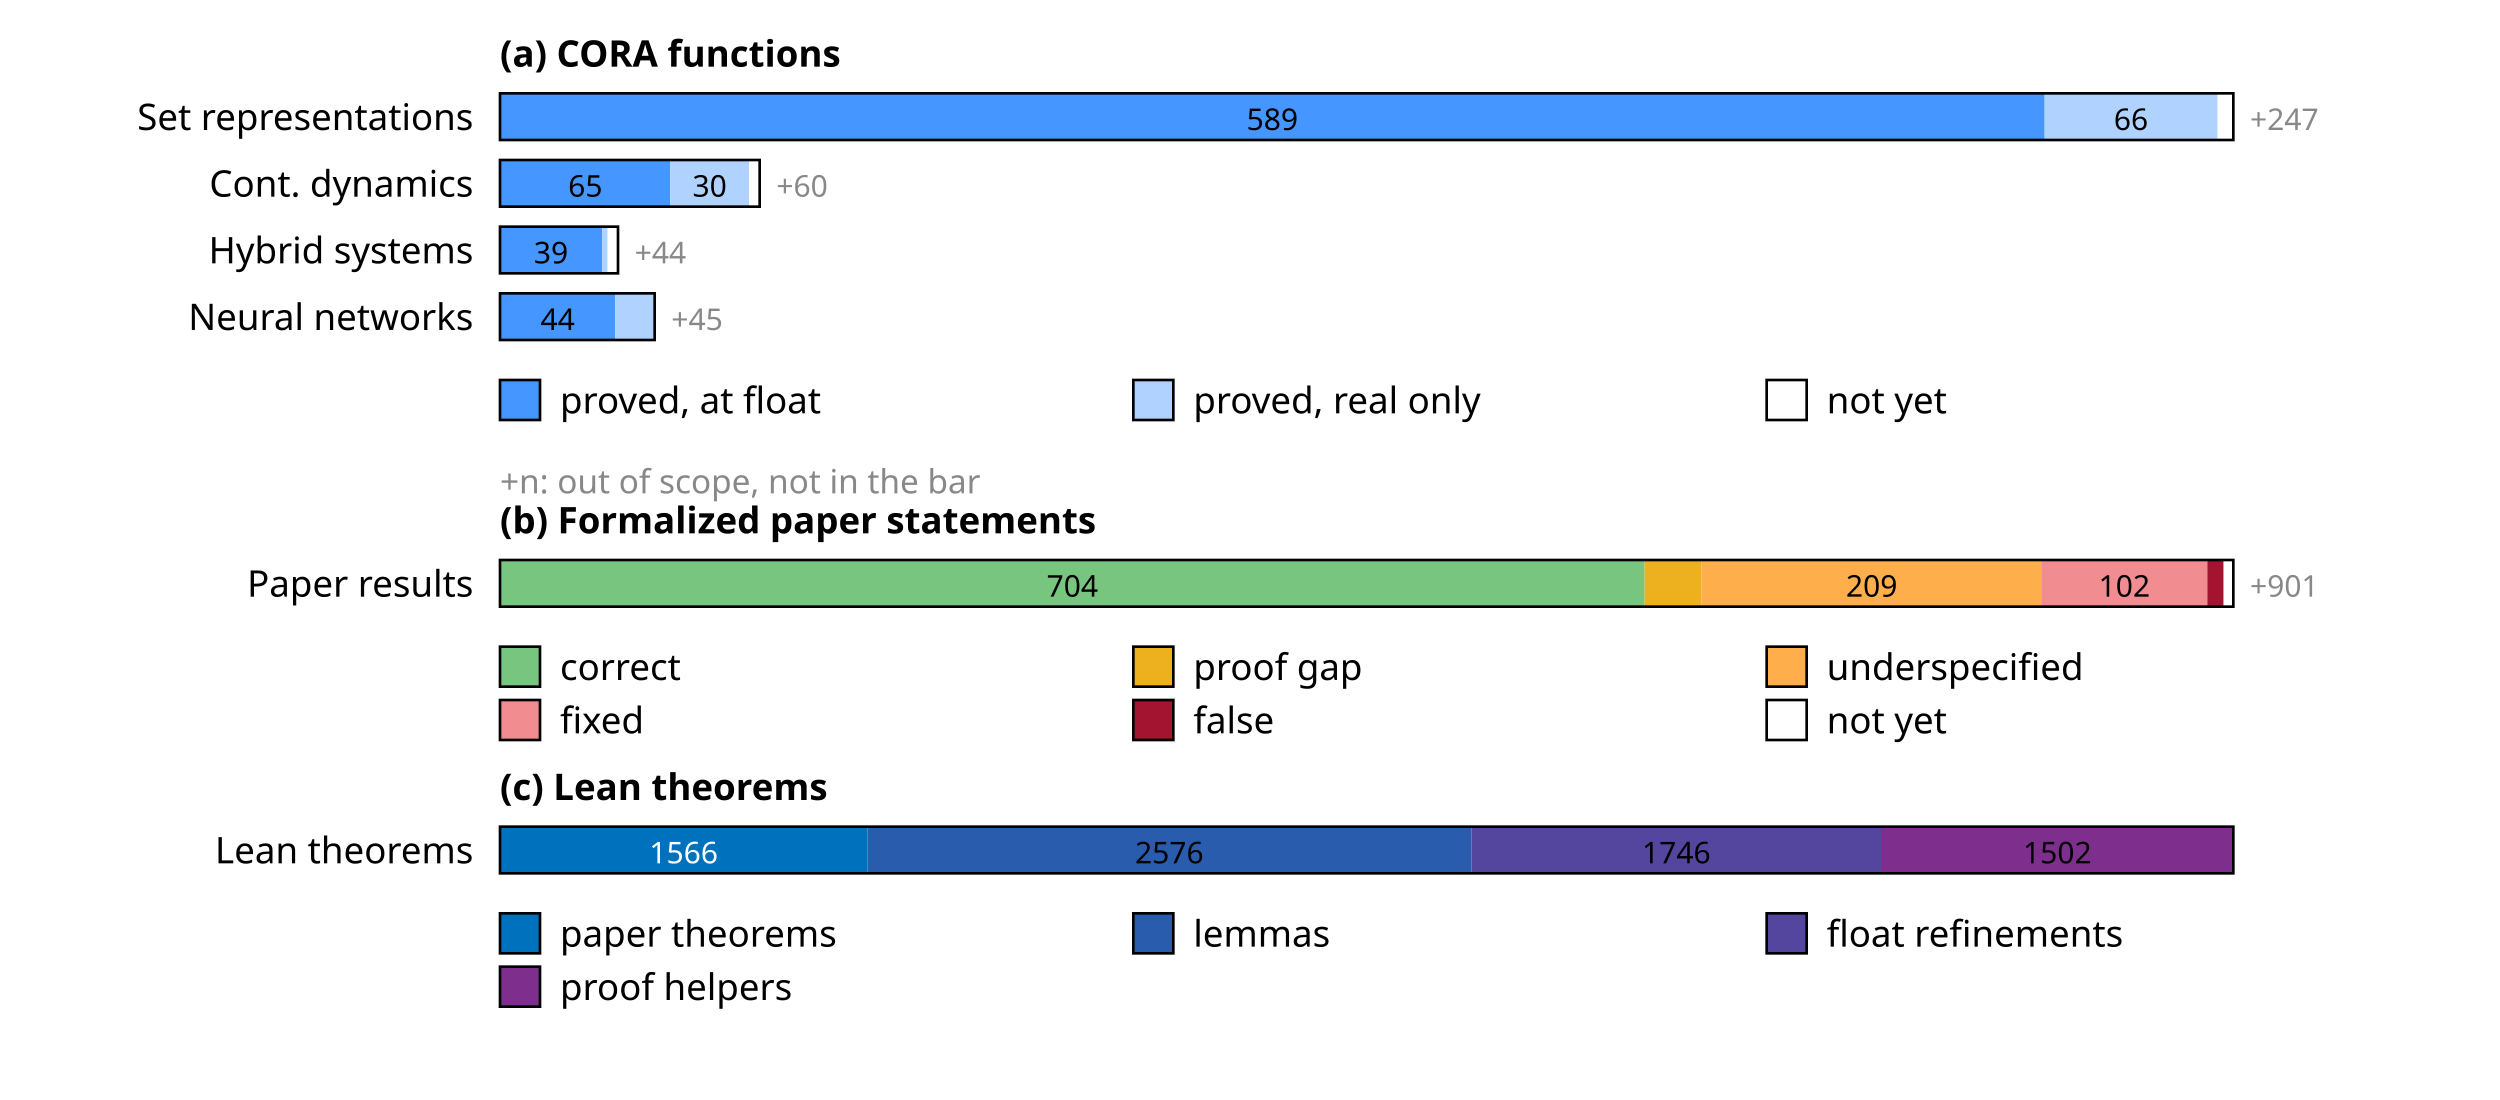
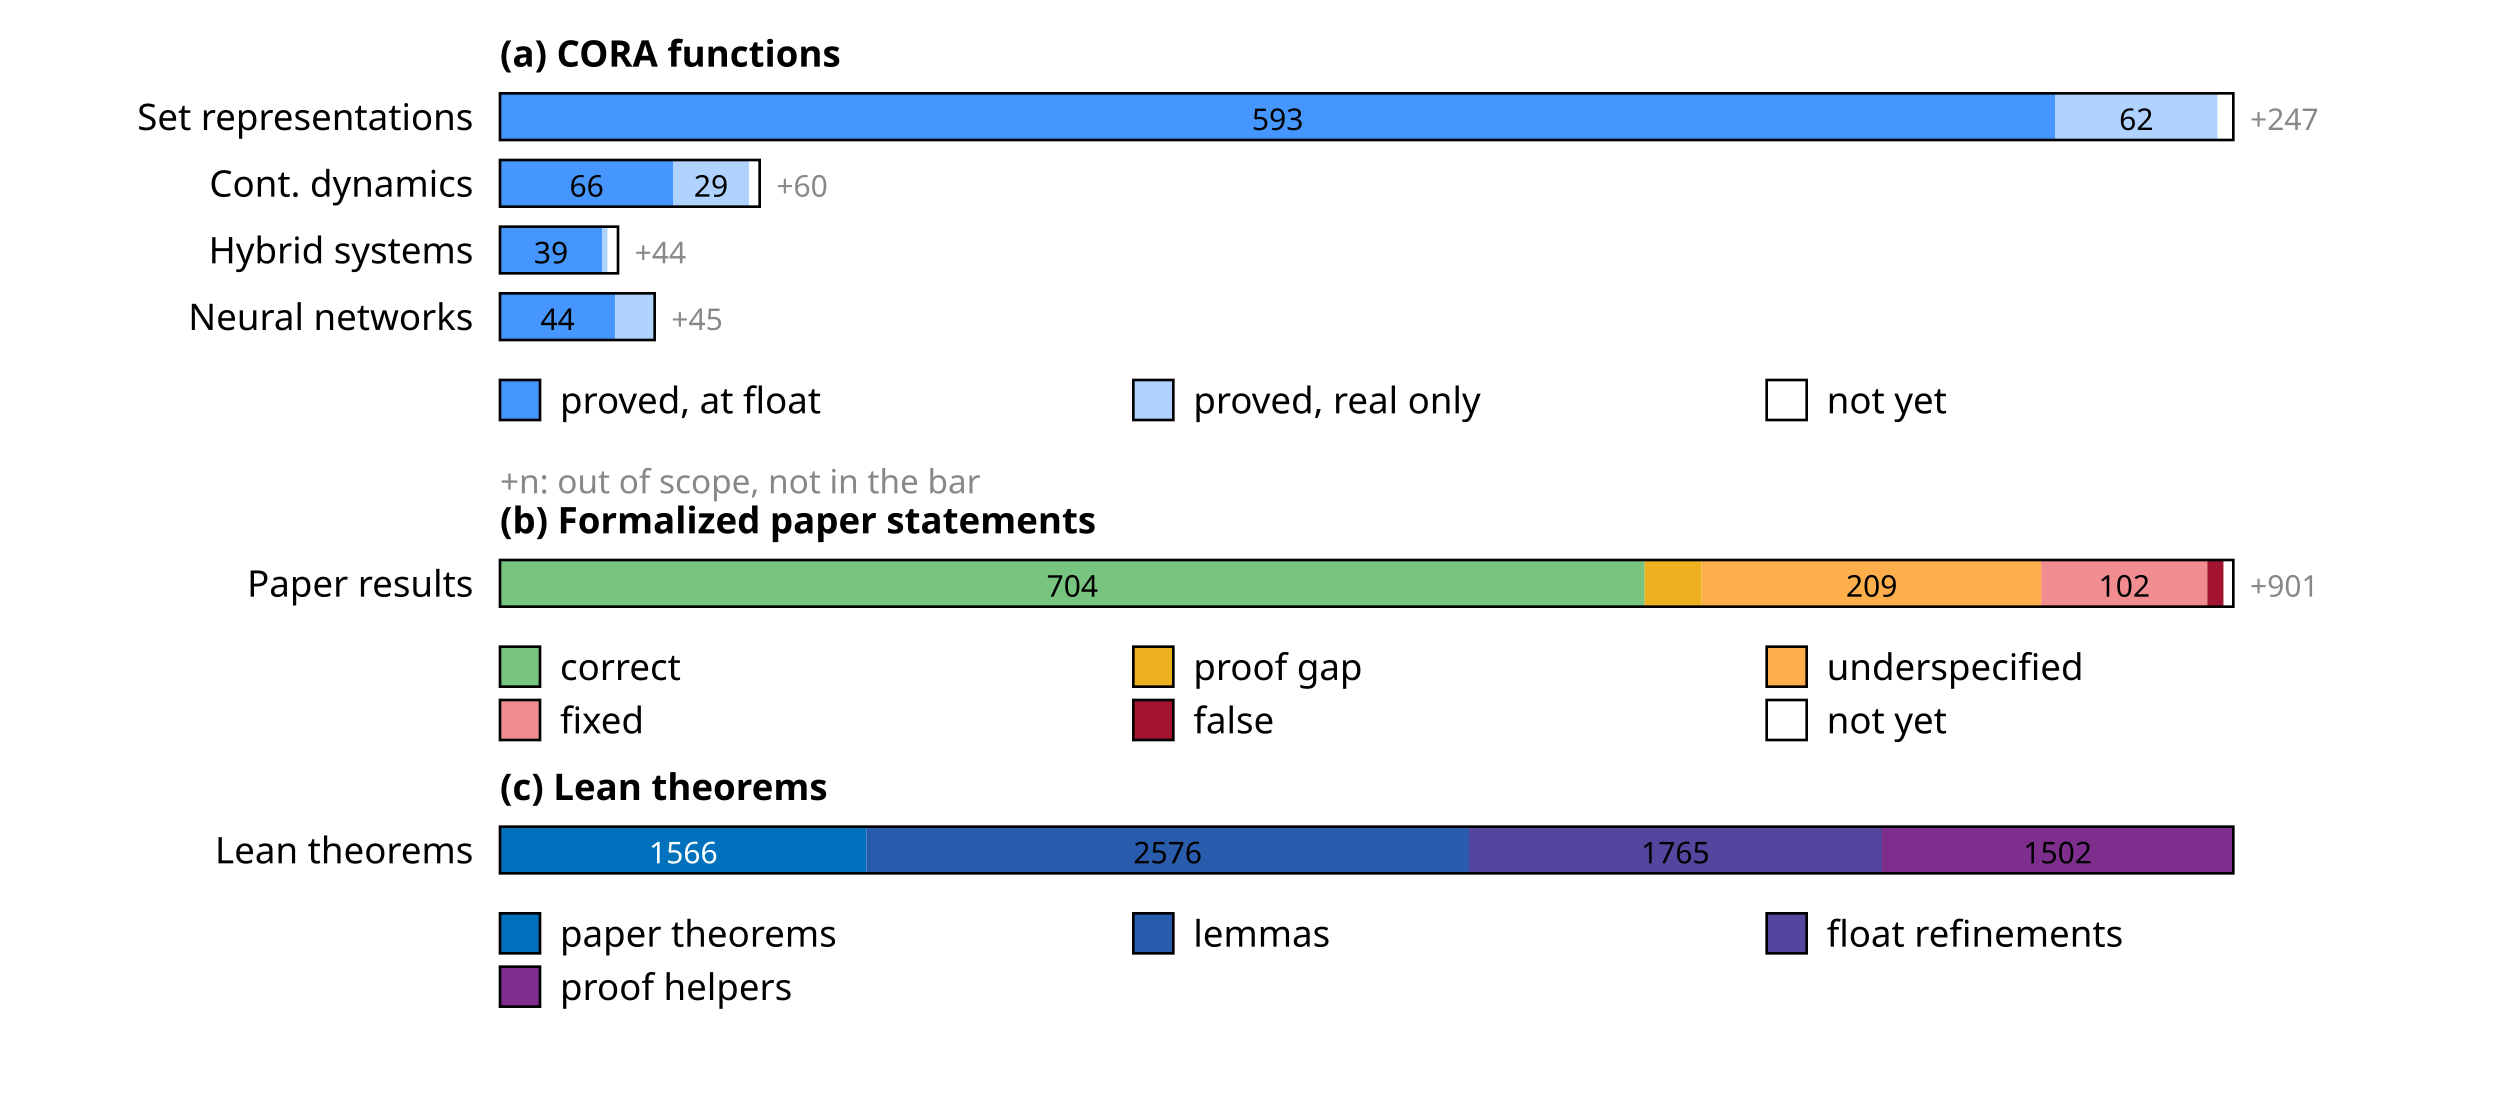
<svg xmlns="http://www.w3.org/2000/svg" width="750" height="330" font-family="sans-serif" font-size="11">
  <rect width="100%" height="100%" fill="white" />
  <text x="150" y="20" font-weight="bold">(a) CORA functions</text>
  <text x="142" y="39" text-anchor="end">Set representations</text>
-   <rect x="150.0" y="28" width="463.4" height="14" fill="rgb(69,150,255)" />
-   <text x="381.7" y="39" text-anchor="middle" font-size="9" fill="#000">589</text>
-   <rect x="613.4" y="28" width="51.9" height="14" fill="rgb(176,210,255)" />
-   <text x="639.3" y="39" text-anchor="middle" font-size="9" fill="#000">66</text>
+   <rect x="150.0" y="28" width="466.5" height="14" fill="rgb(69,150,255)" />
+   <text x="383.3" y="39" text-anchor="middle" font-size="9" fill="#000">593</text>
+   <rect x="616.5" y="28" width="48.8" height="14" fill="rgb(176,210,255)" />
+   <text x="640.9" y="39" text-anchor="middle" font-size="9" fill="#000">62</text>
  <rect x="665.3" y="28" width="4.7" height="14" fill="rgb(255,255,255)" />
  <rect x="150" y="28" width="520.0" height="14" fill="none" stroke="#000" stroke-width="0.8" />
  <text x="675.0" y="39" font-size="9" fill="#888">+247</text>
  <text x="142" y="59" text-anchor="end">Cont. dynamics</text>
-   <rect x="150.0" y="48" width="51.1" height="14" fill="rgb(69,150,255)" />
-   <text x="175.6" y="59" text-anchor="middle" font-size="9" fill="#000">65</text>
-   <rect x="201.1" y="48" width="23.6" height="14" fill="rgb(176,210,255)" />
-   <text x="212.9" y="59" text-anchor="middle" font-size="9" fill="#000">30</text>
+   <rect x="150.0" y="48" width="51.9" height="14" fill="rgb(69,150,255)" />
+   <text x="176.0" y="59" text-anchor="middle" font-size="9" fill="#000">66</text>
+   <rect x="201.9" y="48" width="22.8" height="14" fill="rgb(176,210,255)" />
+   <text x="213.3" y="59" text-anchor="middle" font-size="9" fill="#000">29</text>
  <rect x="224.7" y="48" width="3.1" height="14" fill="rgb(255,255,255)" />
  <rect x="150" y="48" width="77.9" height="14" fill="none" stroke="#000" stroke-width="0.8" />
  <text x="232.9" y="59" font-size="9" fill="#888">+60</text>
  <text x="142" y="79" text-anchor="end">Hybrid systems</text>
  <rect x="150.0" y="68" width="30.7" height="14" fill="rgb(69,150,255)" />
  <text x="165.3" y="79" text-anchor="middle" font-size="9" fill="#000">39</text>
  <rect x="180.7" y="68" width="1.6" height="14" fill="rgb(176,210,255)" />
  <rect x="182.3" y="68" width="3.1" height="14" fill="rgb(255,255,255)" />
  <rect x="150" y="68" width="35.4" height="14" fill="none" stroke="#000" stroke-width="0.8" />
  <text x="190.4" y="79" font-size="9" fill="#888">+44</text>
  <text x="142" y="99" text-anchor="end">Neural networks</text>
  <rect x="150.0" y="88" width="34.6" height="14" fill="rgb(69,150,255)" />
  <text x="167.3" y="99" text-anchor="middle" font-size="9" fill="#000">44</text>
  <rect x="184.6" y="88" width="11.8" height="14" fill="rgb(176,210,255)" />
  <rect x="150" y="88" width="46.4" height="14" fill="none" stroke="#000" stroke-width="0.8" />
  <text x="201.4" y="99" font-size="9" fill="#888">+45</text>
  <rect x="150" y="114" width="12" height="12" fill="rgb(69,150,255)" stroke="#000" stroke-width="0.8" />
  <text x="168" y="124">proved, at float</text>
  <rect x="340" y="114" width="12" height="12" fill="rgb(176,210,255)" stroke="#000" stroke-width="0.8" />
  <text x="358" y="124">proved, real only</text>
  <rect x="530" y="114" width="12" height="12" fill="rgb(255,255,255)" stroke="#000" stroke-width="0.8" />
  <text x="548" y="124">not yet</text>
  <text x="150" y="148" font-size="10" fill="#888">+n: out of scope, not in the bar</text>
  <text x="150" y="160" font-weight="bold">(b) Formalized paper statements</text>
  <text x="142" y="179" text-anchor="end">Paper results</text>
  <rect x="150.0" y="168" width="343.4" height="14" fill="rgb(120,197,127)" />
  <text x="321.7" y="179" text-anchor="middle" font-size="9" fill="#000">704</text>
  <rect x="493.4" y="168" width="17.1" height="14" fill="rgb(237,177,32)" />
  <rect x="510.5" y="168" width="102.0" height="14" fill="rgb(255,174,76)" />
  <text x="561.5" y="179" text-anchor="middle" font-size="9" fill="#000">209</text>
  <rect x="612.4" y="168" width="49.8" height="14" fill="rgb(241,141,145)" />
  <text x="637.3" y="179" text-anchor="middle" font-size="9" fill="#000">102</text>
  <rect x="662.2" y="168" width="4.9" height="14" fill="rgb(162,20,47)" />
  <rect x="667.1" y="168" width="2.9" height="14" fill="rgb(255,255,255)" />
  <rect x="150" y="168" width="520.0" height="14" fill="none" stroke="#000" stroke-width="0.8" />
  <text x="675.0" y="179" font-size="9" fill="#888">+901</text>
  <rect x="150" y="194" width="12" height="12" fill="rgb(120,197,127)" stroke="#000" stroke-width="0.8" />
  <text x="168" y="204">correct</text>
  <rect x="340" y="194" width="12" height="12" fill="rgb(237,177,32)" stroke="#000" stroke-width="0.8" />
  <text x="358" y="204">proof gap</text>
  <rect x="530" y="194" width="12" height="12" fill="rgb(255,174,76)" stroke="#000" stroke-width="0.8" />
  <text x="548" y="204">underspecified</text>
  <rect x="150" y="210" width="12" height="12" fill="rgb(241,141,145)" stroke="#000" stroke-width="0.8" />
  <text x="168" y="220">fixed</text>
  <rect x="340" y="210" width="12" height="12" fill="rgb(162,20,47)" stroke="#000" stroke-width="0.8" />
  <text x="358" y="220">false</text>
  <rect x="530" y="210" width="12" height="12" fill="rgb(255,255,255)" stroke="#000" stroke-width="0.8" />
  <text x="548" y="220">not yet</text>
  <text x="150" y="240" font-weight="bold">(c) Lean theorems</text>
  <text x="142" y="259" text-anchor="end">Lean theorems</text>
-   <rect x="150.0" y="248" width="110.2" height="14" fill="rgb(0,114,189)" />
-   <text x="205.1" y="259" text-anchor="middle" font-size="9" fill="#fff">1566</text>
-   <rect x="260.2" y="248" width="181.3" height="14" fill="rgb(42,92,173)" />
-   <text x="350.8" y="259" text-anchor="middle" font-size="9" fill="#000">2576</text>
-   <rect x="441.5" y="248" width="122.9" height="14" fill="rgb(84,69,158)" />
-   <text x="502.9" y="259" text-anchor="middle" font-size="9" fill="#000">1746</text>
-   <rect x="564.3" y="248" width="105.7" height="14" fill="rgb(126,47,142)" />
-   <text x="617.2" y="259" text-anchor="middle" font-size="9" fill="#000">1502</text>
+   <rect x="150.0" y="248" width="109.9" height="14" fill="rgb(0,114,189)" />
+   <text x="205.0" y="259" text-anchor="middle" font-size="9" fill="#fff">1566</text>
+   <rect x="259.9" y="248" width="180.8" height="14" fill="rgb(42,92,173)" />
+   <text x="350.3" y="259" text-anchor="middle" font-size="9" fill="#000">2576</text>
+   <rect x="440.7" y="248" width="123.9" height="14" fill="rgb(84,69,158)" />
+   <text x="502.6" y="259" text-anchor="middle" font-size="9" fill="#000">1765</text>
+   <rect x="564.6" y="248" width="105.4" height="14" fill="rgb(126,47,142)" />
+   <text x="617.3" y="259" text-anchor="middle" font-size="9" fill="#000">1502</text>
  <rect x="150" y="248" width="520.0" height="14" fill="none" stroke="#000" stroke-width="0.8" />
  <rect x="150" y="274" width="12" height="12" fill="rgb(0,114,189)" stroke="#000" stroke-width="0.8" />
  <text x="168" y="284">paper theorems</text>
  <rect x="340" y="274" width="12" height="12" fill="rgb(42,92,173)" stroke="#000" stroke-width="0.8" />
  <text x="358" y="284">lemmas</text>
  <rect x="530" y="274" width="12" height="12" fill="rgb(84,69,158)" stroke="#000" stroke-width="0.8" />
  <text x="548" y="284">float refinements</text>
  <rect x="150" y="290" width="12" height="12" fill="rgb(126,47,142)" stroke="#000" stroke-width="0.8" />
  <text x="168" y="300">proof helpers</text>
</svg>
